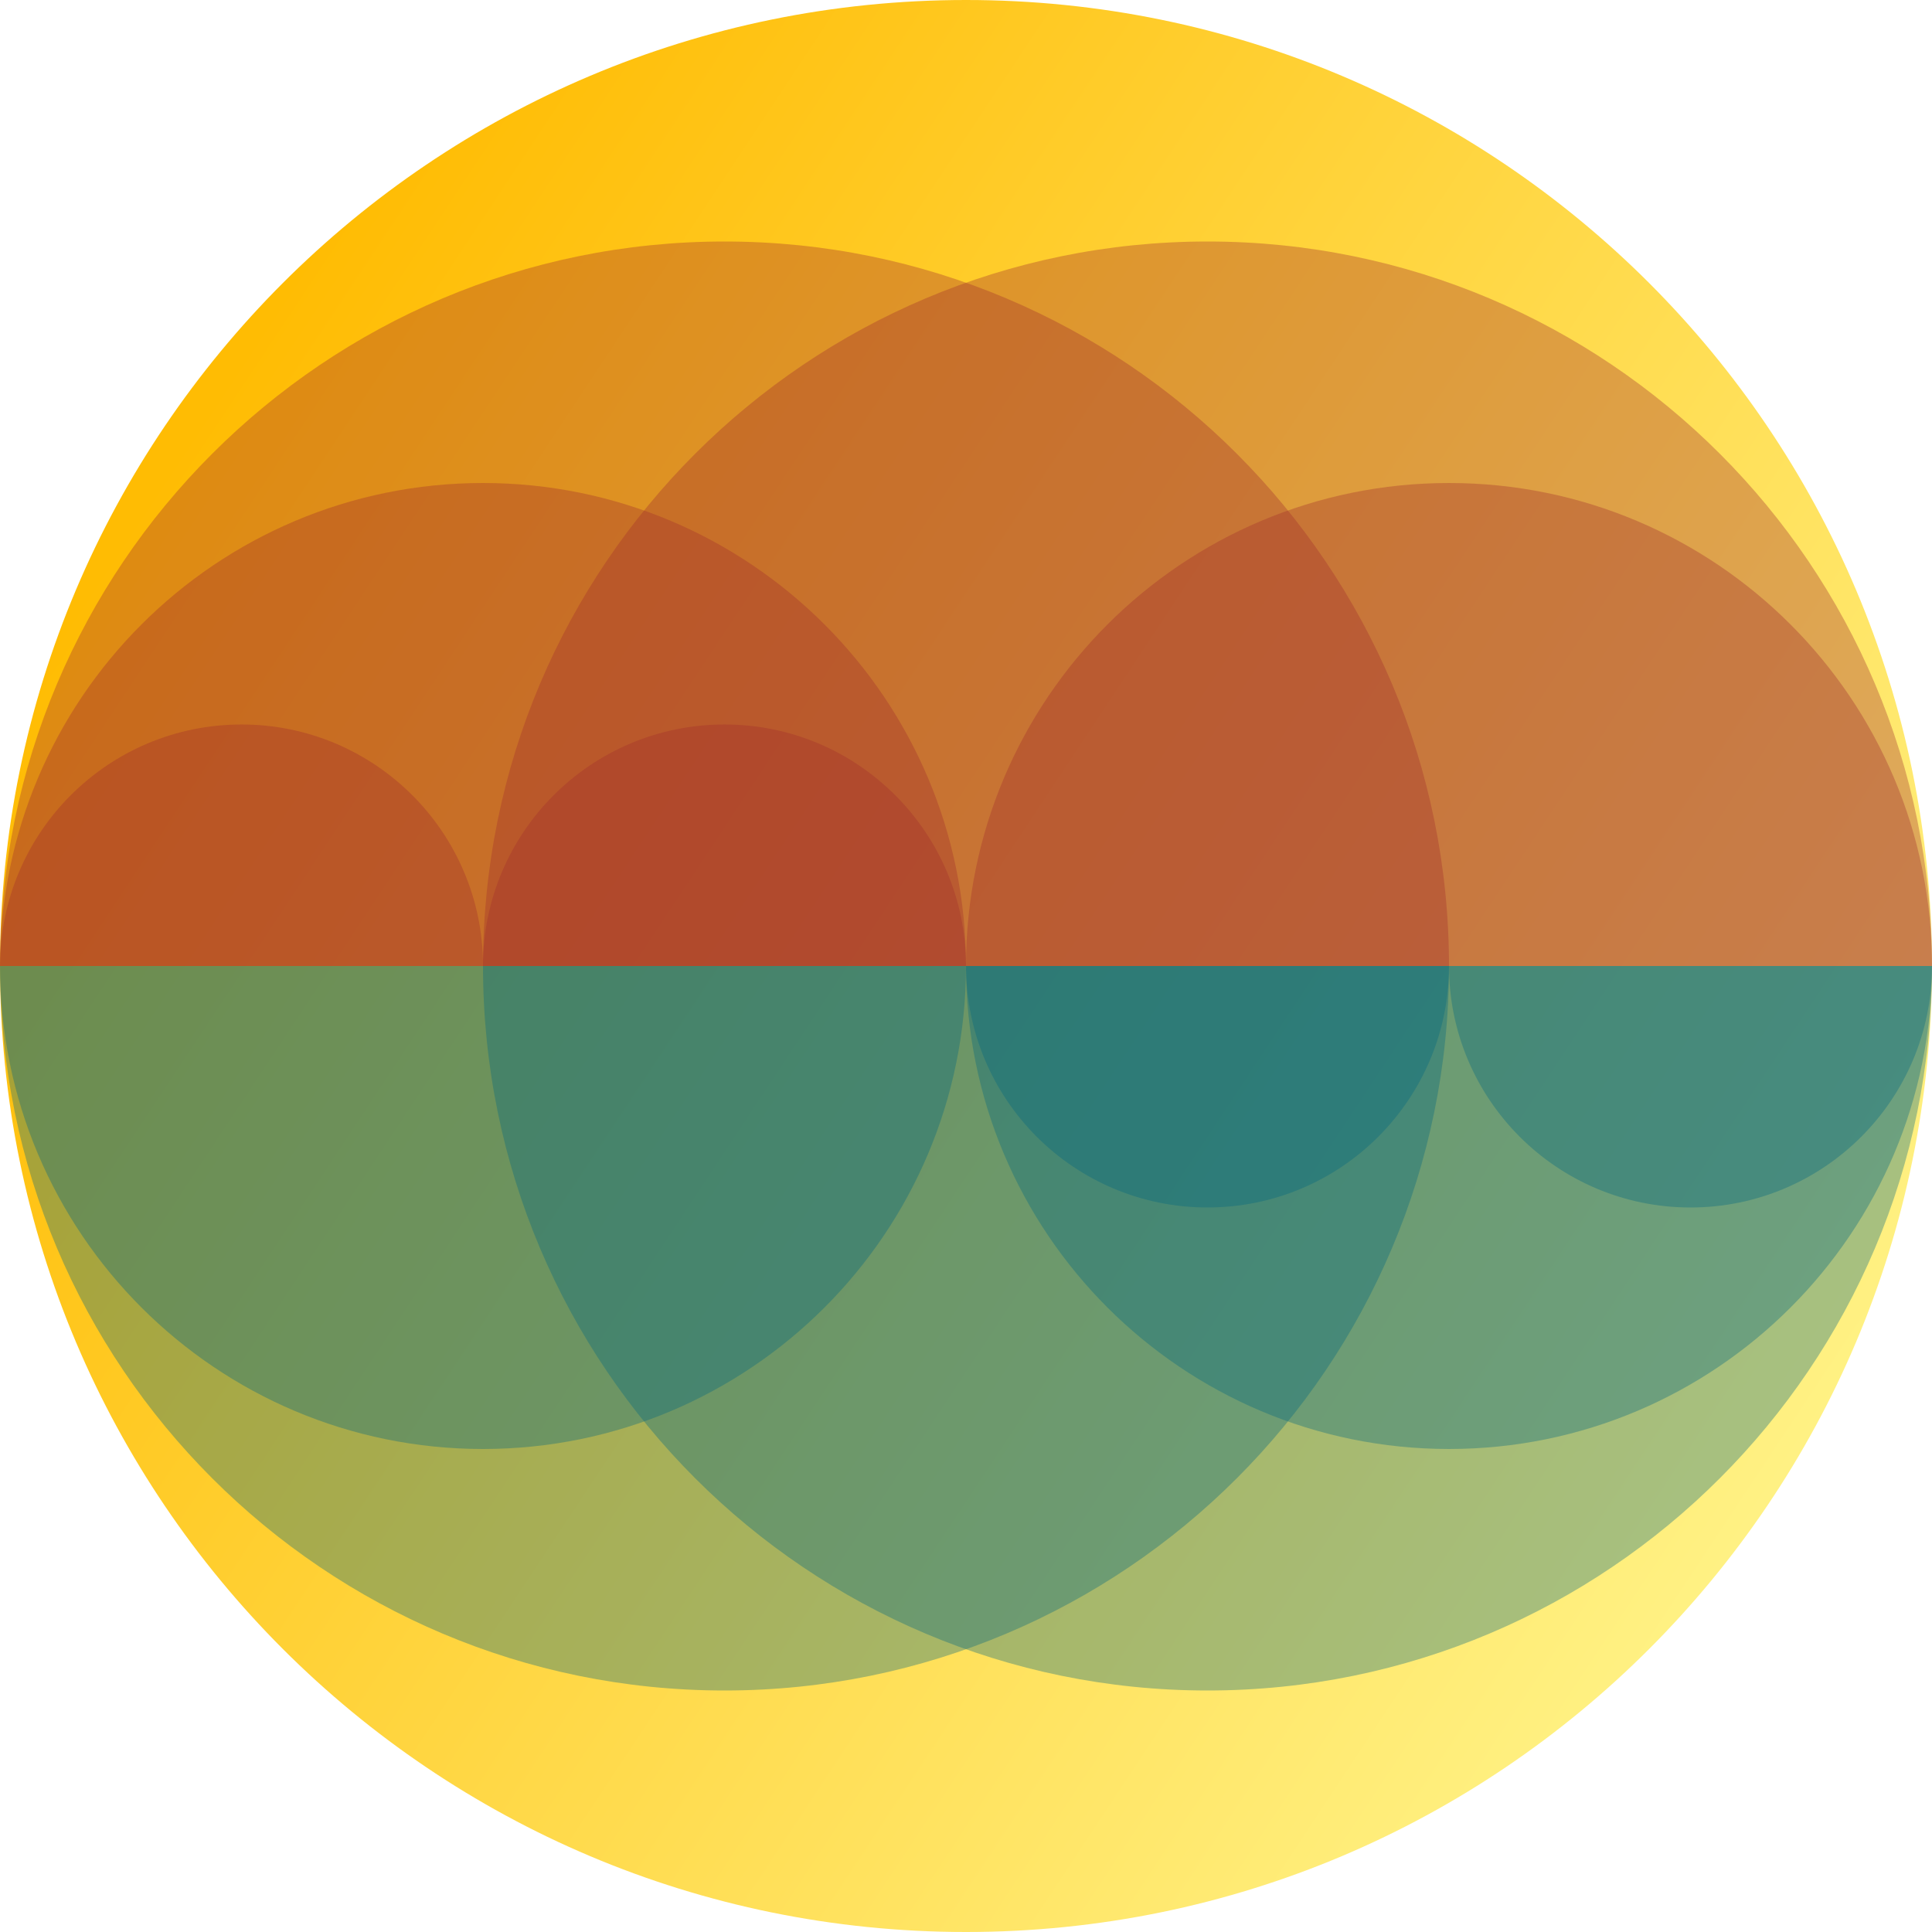
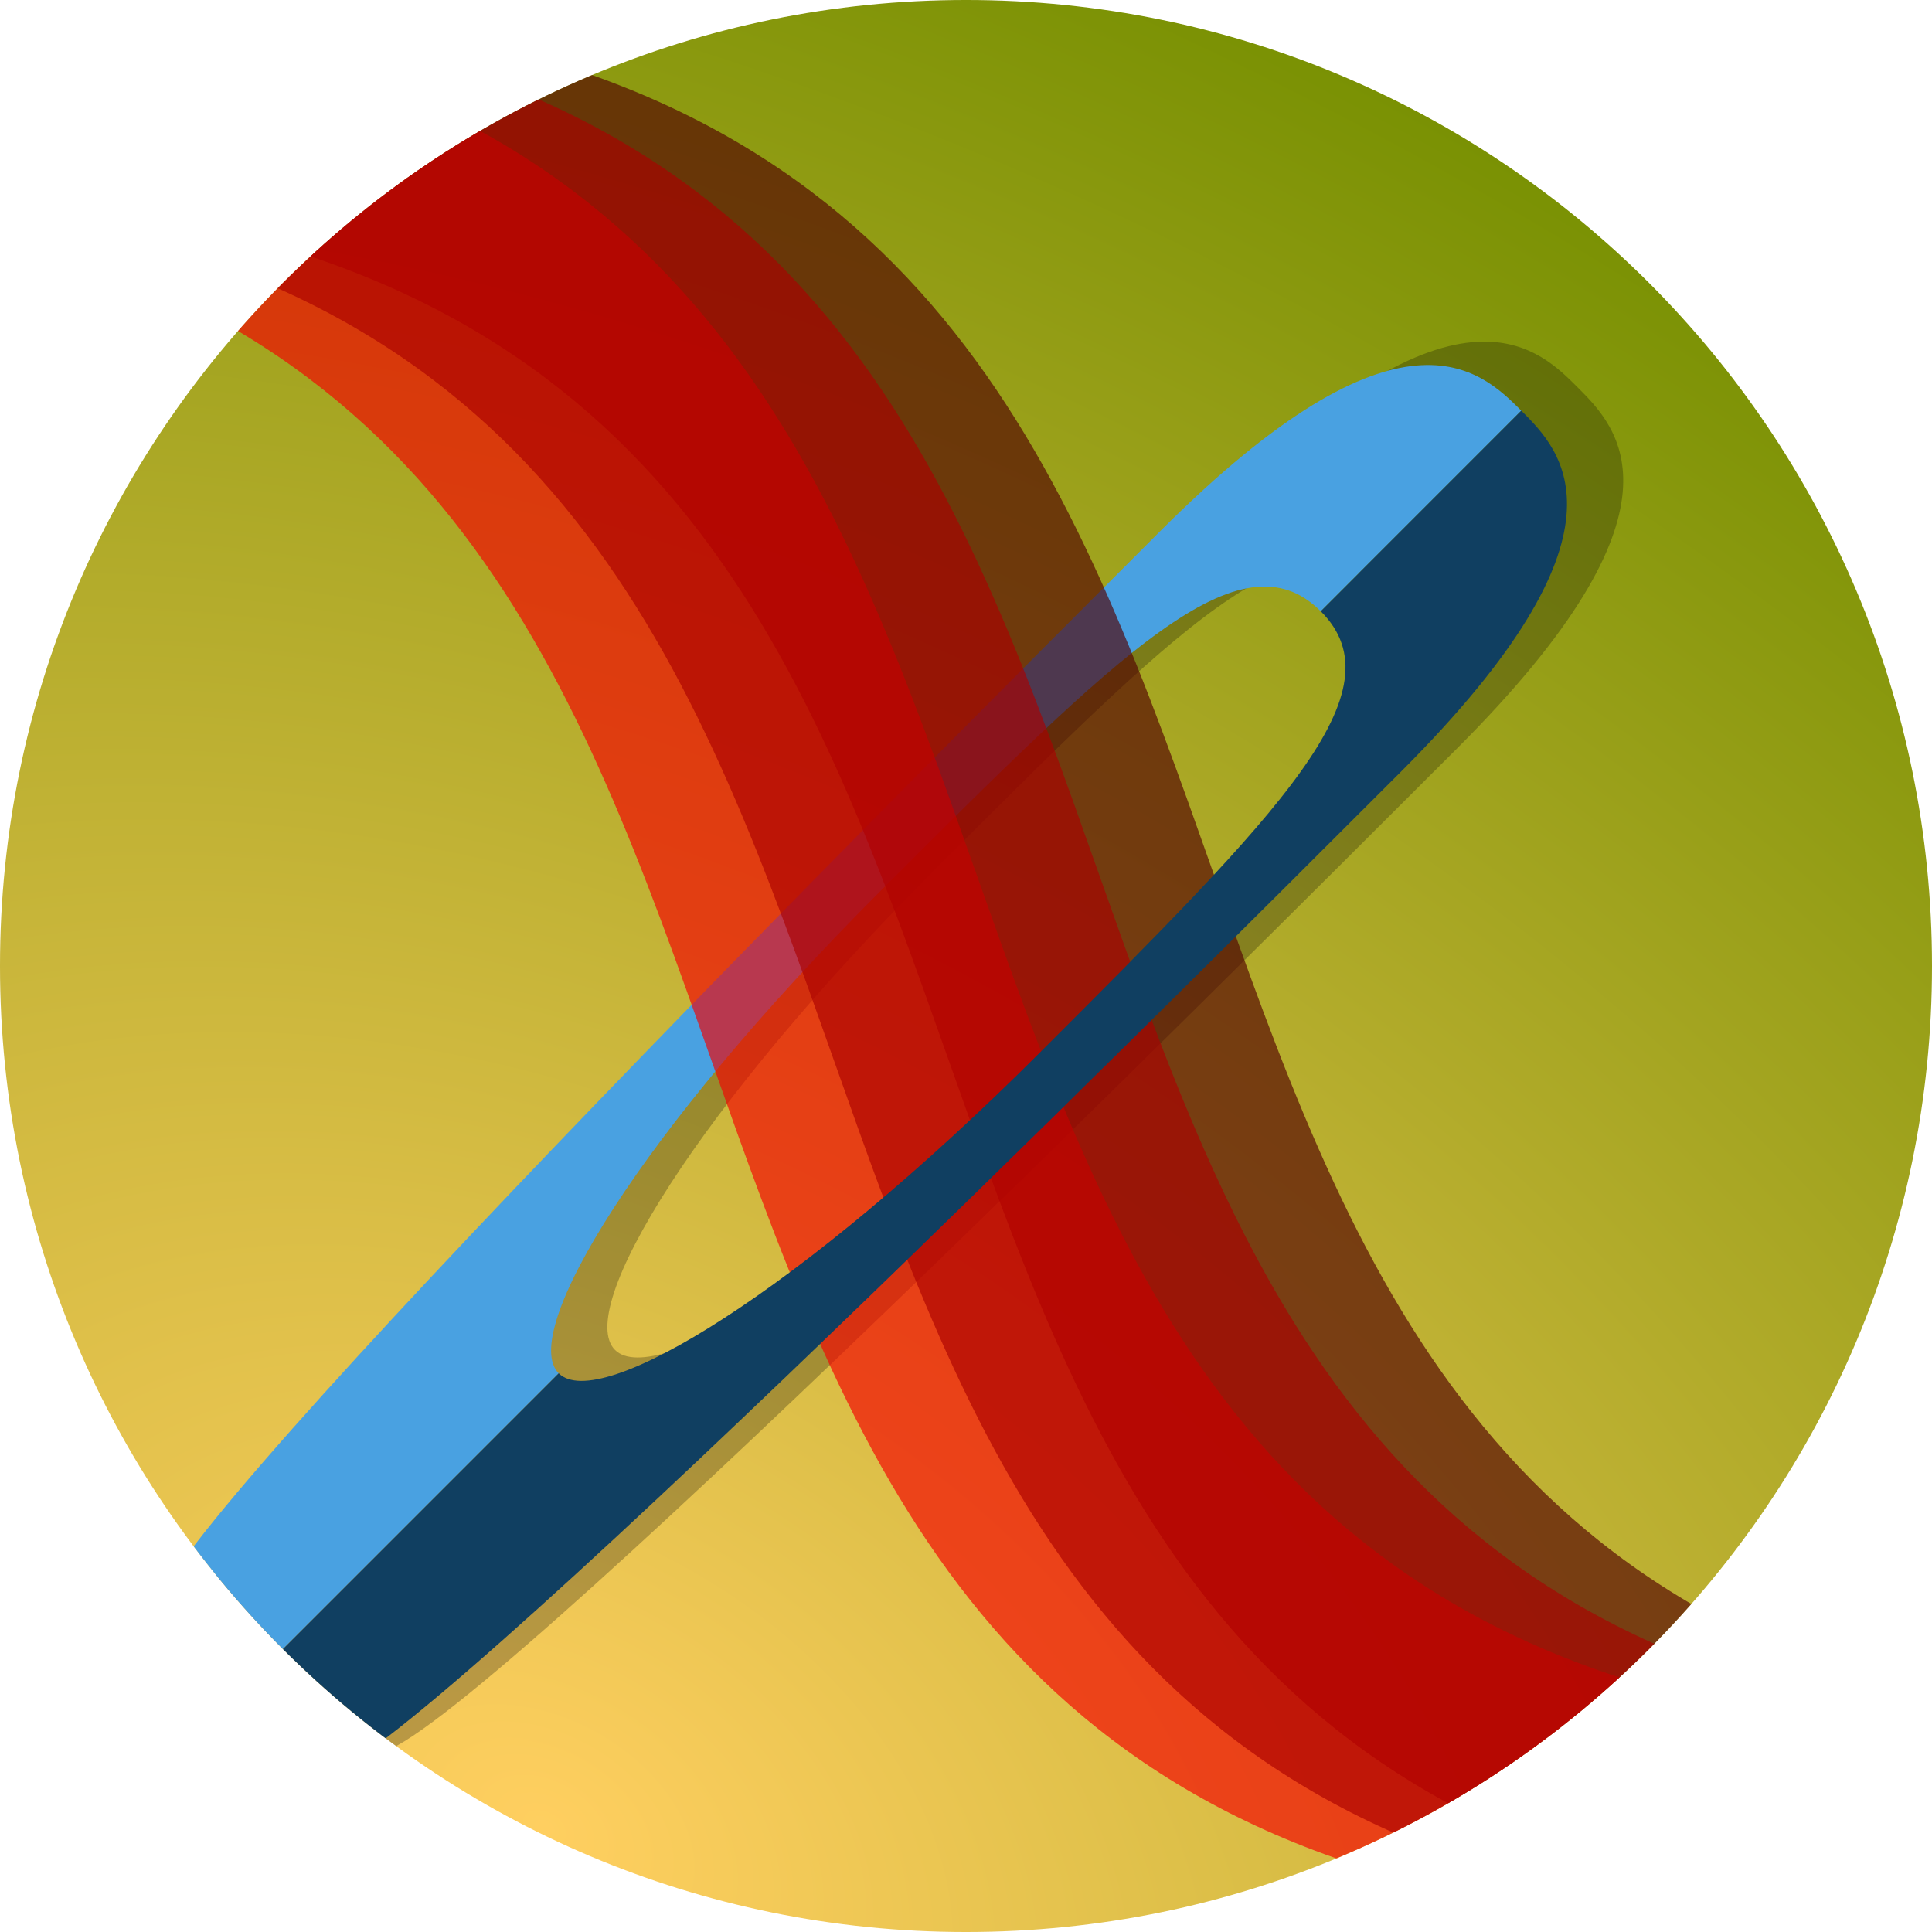
<svg xmlns="http://www.w3.org/2000/svg" xmlns:xlink="http://www.w3.org/1999/xlink" width="120mm" height="120mm" viewBox="0 0 120 120" version="1.1" id="svg5">
  <defs id="defs2">
-     <linearGradient id="linearGradient5399">
-       <stop style="stop-color:#ffbc03;stop-opacity:1" offset="0" id="stop5395" />
-       <stop style="stop-color:#fff48a;stop-opacity:1" offset="1" id="stop5397" />
+     <linearGradient id="linearGradient16008">
+       <stop style="stop-color:#ffcf60;stop-opacity:1;" offset="0" id="stop16004" />
+       <stop style="stop-color:#758f00;stop-opacity:1" offset="1" id="stop16006" />
    </linearGradient>
-     <linearGradient xlink:href="#linearGradient5399" id="linearGradient5401" x1="18.756" y1="67.48" x2="122.754" y2="136.301" gradientUnits="userSpaceOnUse" />
+     <radialGradient xlink:href="#linearGradient16008" id="radialGradient16010" cx="61.046" cy="209.164" fx="61.046" fy="209.164" r="66.331" gradientUnits="userSpaceOnUse" gradientTransform="matrix(1.01716,-1.795619,2.656811,1.504934,-556.7564,4.001949)" />
+     <clipPath clipPathUnits="userSpaceOnUse" id="clipPath18521">
+       <circle style="mix-blend-mode:normal;fill:none;fill-opacity:1;stroke-width:0.2;stop-color:#000000" id="circle18523" cx="90" cy="150" r="66.331" />
+     </clipPath>
  </defs>
-   <g id="layer1" transform="translate(-0.8541985,-49.80208)">
-     <g id="g5881">
-       <ellipse style="mix-blend-mode:normal;fill:url(#linearGradient5401);fill-opacity:1;stroke:none;stroke-width:0.057;stroke-miterlimit:4;stroke-dasharray:none;stroke-opacity:1;stop-color:#000000" id="path1226-2" cx="60.854" cy="109.802" rx="60" ry="60" />
-       <g id="g4424" style="mix-blend-mode:normal" transform="matrix(5.669289,1.5699621e-8,2.3530864e-8,5.669292,-284.1457,-512.6979)">
-         <path id="path1753" style="opacity:0.344;fill:#a02c2c;fill-opacity:1;stroke:none;stroke-width:0.038;stroke-miterlimit:4;stroke-dasharray:none;stroke-opacity:1;stop-color:#000000" d="m 220,385 a 30,30 0 0 0 -30,30 h 60 a 30,30 0 0 0 -30,-30 z" transform="scale(0.2645833)" />
-         <path id="path1732" style="opacity:0.344;fill:#a02c2c;fill-opacity:1;stroke:none;stroke-width:0.038;stroke-miterlimit:4;stroke-dasharray:none;stroke-opacity:1;stop-color:#000000" d="m 240,385 a 30,30 0 0 0 -30,30 h 60 a 30,30 0 0 0 -30,-30 z" transform="scale(0.2645833)" />
-         <path id="path4020" style="opacity:0.344;fill:#a02c2c;fill-opacity:1;stroke:none;stroke-width:0.038;stroke-miterlimit:4;stroke-dasharray:none;stroke-opacity:1;stop-color:#000000" d="m 250,395 a 20,20 0 0 0 -20,20 h 40 a 20,20 0 0 0 -20,-20 z" transform="scale(0.2645833)" />
-         <path id="path1759-6" style="opacity:0.344;fill:#a02c2c;fill-opacity:1;stroke:none;stroke-width:0.01;stroke-miterlimit:4;stroke-dasharray:none;stroke-opacity:1;stop-color:#000000" d="m 52.917,107.156 a 2.646,2.646 0 0 0 -2.646,2.646 h 5.292 a 2.646,2.646 0 0 0 -2.646,-2.646 z" />
-         <path id="path1756-6" style="opacity:0.344;fill:#a02c2c;fill-opacity:1;stroke:none;stroke-width:0.01;stroke-miterlimit:4;stroke-dasharray:none;stroke-opacity:1;stop-color:#000000" d="m 58.208,107.156 a 2.646,2.646 0 0 0 -2.646,2.646 h 5.292 a 2.646,2.646 0 0 0 -2.646,-2.646 z" />
-         <path id="path4017" style="opacity:0.344;fill:#a02c2c;fill-opacity:1;stroke:none;stroke-width:0.038;stroke-miterlimit:4;stroke-dasharray:none;stroke-opacity:1;stop-color:#000000" d="m 210,395 a 20,20 0 0 0 -20,20 h 40 a 20,20 0 0 0 -20,-20 z" transform="scale(0.2645833)" />
-       </g>
-       <path id="path1250" style="opacity:0.344;mix-blend-mode:normal;fill:#006680;fill-opacity:1;stroke:none;stroke-width:0.057;stroke-miterlimit:4;stroke-dasharray:none;stroke-opacity:1;stop-color:#000000" d="m 90.854,109.802 -90,1e-5 A 45,45 89.532 0 0 45.854,154.802 45,45 89.532 0 0 90.854,109.802 Z" />
-       <path id="path852" style="opacity:0.344;mix-blend-mode:normal;fill:#006680;fill-opacity:1;stroke:none;stroke-width:0.057;stroke-miterlimit:4;stroke-dasharray:none;stroke-opacity:1;stop-color:#000000" d="m 60.854,109.802 -60,3e-5 A 30,30 89.532 0 0 30.854,139.802 30,30 89.532 0 0 60.854,109.802 Z" />
-       <path id="path1222" style="opacity:0.344;mix-blend-mode:normal;fill:#006680;fill-opacity:1;stroke:none;stroke-width:0.057;stroke-miterlimit:4;stroke-dasharray:none;stroke-opacity:1;stop-color:#000000" d="m 90.854,109.802 -30,-2e-5 a 15,15 89.532 0 0 15,15 15,15 89.532 0 0 15,-15 z" />
-       <path id="path1252" style="opacity:0.344;mix-blend-mode:normal;fill:#006680;fill-opacity:1;stroke:none;stroke-width:0.057;stroke-miterlimit:4;stroke-dasharray:none;stroke-opacity:1;stop-color:#000000" d="m 120.854,109.802 -90,1e-5 a 45,45 89.532 0 0 45,45 45,45 89.532 0 0 45,-45 z" />
-       <path id="path1220" style="opacity:0.344;mix-blend-mode:normal;fill:#006680;fill-opacity:1;stroke:none;stroke-width:0.057;stroke-miterlimit:4;stroke-dasharray:none;stroke-opacity:1;stop-color:#000000" d="m 120.854,109.802 -60,-2e-5 a 30,30 89.532 0 0 30,30 30,30 89.532 0 0 30,-30 z" />
-       <path id="path1224" style="opacity:0.344;mix-blend-mode:normal;fill:#006680;fill-opacity:1;stroke:none;stroke-width:0.057;stroke-miterlimit:4;stroke-dasharray:none;stroke-opacity:1;stop-color:#000000" d="M 120.854,109.802 H 90.854 a 15,15 89.532 0 0 15,15 15,15 89.532 0 0 15,-15 z" />
+   <g id="layer1" transform="translate(-30,-90)">
+     <g id="g18479" clip-path="url(#clipPath18521)" transform="matrix(0.9045572,0,0,0.9045572,8.58985,14.31642)">
+       <circle style="mix-blend-mode:normal;fill:url(#radialGradient16010);fill-opacity:1;stroke-width:0.2;stop-color:#000000" id="path846" cx="90" cy="150" r="66.331" />
+       <path id="path8471-6" style="opacity:0.251;mix-blend-mode:normal;fill:#000000;fill-opacity:1;stroke:none;stroke-width:0.103px;stroke-linecap:butt;stroke-linejoin:miter;stroke-opacity:1" d="m 125.453,107.128 c -3.799,0.059 -9.468,2.619 -18.247,11.398 -16.524,16.524 -71.606,71.606 -68.852,74.36 l 5.508,5.508 5.508,5.508 c 2.754,2.754 57.835,-52.327 74.36,-68.852 16.524,-16.524 11.017,-22.033 8.263,-24.787 -1.291,-1.291 -3.187,-3.187 -6.539,-3.135 z m -10.975,15.207 c 0.107,0.002 0.213,0.008 0.318,0.016 0.105,0.008 0.21,0.02 0.313,0.035 0.103,0.015 0.206,0.032 0.307,0.053 0.102,0.021 0.202,0.045 0.302,0.072 0.1,0.027 0.199,0.058 0.297,0.091 0.098,0.034 0.195,0.07 0.292,0.11 0.097,0.04 0.192,0.084 0.287,0.13 0.095,0.046 0.189,0.096 0.282,0.149 0.093,0.053 0.186,0.109 0.278,0.169 0.092,0.059 0.183,0.122 0.273,0.188 0.09,0.066 0.18,0.136 0.269,0.208 0.089,0.073 0.177,0.149 0.265,0.228 0.087,0.079 0.174,0.163 0.26,0.249 0.086,0.086 0.169,0.173 0.248,0.26 0.079,0.087 0.156,0.176 0.228,0.265 0.073,0.089 0.142,0.178 0.208,0.269 0.066,0.09 0.129,0.181 0.188,0.273 0.059,0.092 0.116,0.184 0.169,0.278 0.053,0.093 0.102,0.188 0.149,0.283 0.046,0.095 0.09,0.19 0.13,0.287 0.04,0.097 0.077,0.194 0.111,0.292 0.034,0.098 0.064,0.197 0.091,0.297 0.027,0.1 0.051,0.201 0.072,0.302 0.021,0.102 0.039,0.204 0.054,0.307 0.015,0.103 0.026,0.208 0.035,0.313 0.008,0.105 0.013,0.211 0.015,0.318 0.002,0.107 0.001,0.215 -0.003,0.324 -0.004,0.109 -0.011,0.219 -0.021,0.33 -0.01,0.111 -0.023,0.222 -0.039,0.335 -0.016,0.113 -0.035,0.227 -0.057,0.342 -0.022,0.115 -0.048,0.231 -0.076,0.348 -0.028,0.117 -0.059,0.235 -0.093,0.354 -0.034,0.119 -0.072,0.239 -0.112,0.361 -0.04,0.121 -0.083,0.244 -0.129,0.367 -0.046,0.124 -0.095,0.248 -0.146,0.374 -0.052,0.126 -0.106,0.253 -0.164,0.381 -0.058,0.128 -0.118,0.257 -0.181,0.388 -0.063,0.13 -0.13,0.262 -0.198,0.395 -0.069,0.133 -0.14,0.267 -0.215,0.402 -0.075,0.135 -0.152,0.272 -0.232,0.41 -0.08,0.138 -0.163,0.276 -0.249,0.417 -0.171,0.28 -0.354,0.566 -0.548,0.857 -0.193,0.291 -0.398,0.586 -0.613,0.887 -0.215,0.301 -0.441,0.608 -0.678,0.92 -0.237,0.312 -0.484,0.629 -0.741,0.953 -0.258,0.323 -0.525,0.653 -0.804,0.988 -0.278,0.335 -0.567,0.676 -0.865,1.023 -0.299,0.347 -0.607,0.7 -0.926,1.059 -0.319,0.359 -0.647,0.725 -0.985,1.097 -0.338,0.372 -0.686,0.75 -1.044,1.135 -0.358,0.385 -0.724,0.776 -1.101,1.174 -0.377,0.398 -0.763,0.803 -1.158,1.214 -0.395,0.412 -0.799,0.831 -1.213,1.256 -0.827,0.851 -1.691,1.731 -2.589,2.64 -0.898,0.909 -1.831,1.848 -2.798,2.817 -0.967,0.97 -1.968,1.97 -3,3.003 -0.516,0.516 -1.03,1.024 -1.54,1.524 -0.511,0.5 -1.019,0.993 -1.523,1.476 -0.505,0.484 -1.006,0.959 -1.504,1.426 -0.498,0.467 -0.993,0.926 -1.484,1.377 -0.491,0.45 -0.978,0.892 -1.461,1.326 -0.483,0.434 -0.963,0.859 -1.438,1.275 -0.475,0.417 -0.946,0.824 -1.412,1.224 -0.466,0.399 -0.928,0.79 -1.385,1.172 -0.457,0.382 -0.91,0.755 -1.358,1.119 -0.448,0.364 -0.89,0.72 -1.327,1.067 -0.437,0.347 -0.87,0.684 -1.297,1.013 -0.427,0.329 -0.848,0.648 -1.263,0.959 -0.416,0.311 -0.826,0.612 -1.229,0.905 -0.404,0.292 -0.802,0.576 -1.193,0.85 -0.392,0.274 -0.777,0.539 -1.156,0.794 -0.379,0.255 -0.751,0.501 -1.117,0.738 -0.366,0.237 -0.725,0.464 -1.077,0.682 -0.352,0.218 -0.697,0.426 -1.035,0.625 -0.338,0.199 -0.669,0.388 -0.992,0.567 -0.323,0.179 -0.639,0.349 -0.947,0.509 -0.308,0.16 -0.608,0.31 -0.9,0.451 -0.292,0.14 -0.577,0.272 -0.853,0.392 -0.276,0.121 -0.544,0.231 -0.803,0.332 -0.259,0.101 -0.51,0.192 -0.752,0.272 -0.121,0.04 -0.239,0.078 -0.356,0.114 -0.117,0.035 -0.231,0.068 -0.344,0.098 -0.112,0.03 -0.222,0.058 -0.33,0.083 -0.108,0.025 -0.213,0.048 -0.316,0.068 -0.103,0.02 -0.204,0.037 -0.302,0.052 -0.098,0.015 -0.195,0.027 -0.288,0.037 -0.094,0.01 -0.184,0.017 -0.273,0.021 -0.089,0.005 -0.176,0.007 -0.26,0.006 -0.084,-6.7e-4 -0.165,-0.004 -0.244,-0.01 -0.079,-0.006 -0.156,-0.015 -0.23,-0.026 -0.074,-0.011 -0.146,-0.025 -0.215,-0.041 -0.069,-0.016 -0.136,-0.035 -0.2,-0.057 -0.064,-0.022 -0.125,-0.046 -0.184,-0.073 -0.059,-0.027 -0.115,-0.057 -0.169,-0.089 -0.054,-0.032 -0.105,-0.067 -0.153,-0.105 -0.048,-0.038 -0.093,-0.078 -0.136,-0.121 -0.043,-0.043 -0.084,-0.089 -0.121,-0.137 -0.038,-0.048 -0.072,-0.099 -0.104,-0.153 -0.032,-0.054 -0.062,-0.11 -0.089,-0.169 -0.027,-0.059 -0.051,-0.12 -0.073,-0.184 -0.022,-0.064 -0.04,-0.131 -0.057,-0.2 -0.016,-0.069 -0.03,-0.141 -0.041,-0.215 -0.011,-0.074 -0.02,-0.151 -0.026,-0.23 -0.006,-0.079 -0.009,-0.161 -0.01,-0.245 -6.7e-4,-0.084 6.85e-4,-0.171 0.006,-0.259 0.004,-0.089 0.012,-0.18 0.022,-0.274 0.01,-0.094 0.022,-0.189 0.037,-0.288 0.015,-0.098 0.032,-0.199 0.052,-0.302 0.02,-0.103 0.043,-0.208 0.068,-0.316 0.025,-0.108 0.053,-0.218 0.083,-0.33 0.03,-0.112 0.063,-0.227 0.098,-0.343 0.035,-0.117 0.073,-0.236 0.113,-0.357 0.081,-0.242 0.172,-0.493 0.272,-0.752 0.101,-0.259 0.212,-0.527 0.332,-0.803 0.121,-0.276 0.251,-0.56 0.392,-0.853 0.14,-0.292 0.291,-0.592 0.451,-0.9 0.16,-0.308 0.33,-0.624 0.509,-0.947 0.179,-0.323 0.369,-0.654 0.567,-0.992 0.199,-0.338 0.407,-0.683 0.625,-1.035 0.218,-0.352 0.444,-0.711 0.681,-1.077 0.237,-0.366 0.483,-0.738 0.738,-1.117 0.255,-0.379 0.52,-0.764 0.794,-1.156 0.274,-0.392 0.557,-0.789 0.85,-1.193 0.292,-0.404 0.594,-0.814 0.904,-1.229 0.311,-0.416 0.631,-0.837 0.96,-1.263 0.329,-0.427 0.666,-0.859 1.013,-1.297 0.347,-0.437 0.702,-0.879 1.067,-1.327 0.364,-0.448 0.737,-0.9 1.119,-1.358 0.382,-0.457 0.772,-0.919 1.172,-1.385 0.399,-0.466 0.808,-0.937 1.224,-1.412 0.417,-0.475 0.842,-0.954 1.275,-1.438 0.434,-0.483 0.876,-0.97 1.326,-1.461 0.451,-0.491 0.909,-0.986 1.377,-1.484 0.467,-0.498 0.942,-0.999 1.426,-1.504 0.484,-0.505 0.976,-1.013 1.476,-1.523 0.5,-0.511 1.009,-1.024 1.525,-1.54 1.033,-1.033 2.033,-2.033 3.003,-3 0.97,-0.967 1.908,-1.9 2.817,-2.798 0.909,-0.898 1.788,-1.762 2.64,-2.589 0.426,-0.413 0.844,-0.818 1.256,-1.213 0.412,-0.395 0.817,-0.781 1.215,-1.158 0.398,-0.377 0.789,-0.744 1.174,-1.101 0.385,-0.358 0.763,-0.706 1.135,-1.044 0.372,-0.338 0.737,-0.666 1.096,-0.985 0.359,-0.319 0.712,-0.628 1.059,-0.926 0.347,-0.299 0.688,-0.587 1.023,-0.865 0.335,-0.278 0.664,-0.546 0.988,-0.804 0.323,-0.258 0.641,-0.505 0.953,-0.741 0.312,-0.237 0.619,-0.463 0.92,-0.678 0.301,-0.215 0.597,-0.419 0.887,-0.613 0.291,-0.193 0.576,-0.376 0.857,-0.548 0.14,-0.086 0.279,-0.168 0.417,-0.249 0.138,-0.08 0.274,-0.157 0.409,-0.232 0.135,-0.074 0.269,-0.146 0.402,-0.215 0.133,-0.069 0.265,-0.135 0.395,-0.198 0.13,-0.063 0.259,-0.123 0.388,-0.181 0.128,-0.058 0.255,-0.112 0.381,-0.164 0.126,-0.052 0.251,-0.1 0.374,-0.146 0.124,-0.046 0.246,-0.089 0.367,-0.129 0.121,-0.04 0.241,-0.077 0.361,-0.111 0.119,-0.034 0.237,-0.065 0.354,-0.093 0.117,-0.028 0.233,-0.053 0.348,-0.075 0.115,-0.022 0.229,-0.041 0.342,-0.057 0.113,-0.016 0.225,-0.03 0.336,-0.04 0.111,-0.01 0.221,-0.017 0.33,-0.021 0.109,-0.004 0.217,-0.005 0.324,-0.003 z" />
+       <path id="path8471" style="opacity:1;mix-blend-mode:normal;fill:#49a1e1;fill-opacity:1;stroke:none;stroke-width:0.103px;stroke-linecap:butt;stroke-linejoin:miter;stroke-opacity:1" d="m 128.13,111.87 c -2.754,-2.754 -8.262,-8.262 -24.787,8.262 -16.524,16.524 -71.606,71.606 -68.852,74.36 l 5.508,5.508 22.033,-22.033 c -0.043,-0.043 -0.083,-0.089 -0.121,-0.137 -0.038,-0.048 -0.073,-0.099 -0.105,-0.153 -0.032,-0.054 -0.062,-0.11 -0.089,-0.169 -0.027,-0.059 -0.051,-0.12 -0.073,-0.184 -0.022,-0.064 -0.041,-0.131 -0.057,-0.2 -0.016,-0.069 -0.03,-0.141 -0.041,-0.215 -0.011,-0.074 -0.02,-0.151 -0.026,-0.23 -0.006,-0.079 -0.009,-0.161 -0.01,-0.245 -6.71e-4,-0.084 0.001,-0.171 0.006,-0.259 0.004,-0.089 0.012,-0.18 0.021,-0.274 0.01,-0.094 0.022,-0.19 0.037,-0.288 0.015,-0.098 0.032,-0.199 0.052,-0.302 0.02,-0.103 0.042,-0.208 0.068,-0.316 0.025,-0.108 0.053,-0.217 0.083,-0.33 0.03,-0.112 0.063,-0.227 0.098,-0.343 0.035,-0.117 0.073,-0.235 0.113,-0.357 0.081,-0.242 0.171,-0.493 0.272,-0.752 0.101,-0.259 0.212,-0.527 0.332,-0.803 0.121,-0.276 0.251,-0.56 0.392,-0.852 0.14,-0.292 0.291,-0.592 0.451,-0.9 0.16,-0.308 0.33,-0.624 0.509,-0.947 0.179,-0.323 0.368,-0.654 0.567,-0.992 0.199,-0.338 0.407,-0.683 0.625,-1.035 0.218,-0.352 0.445,-0.711 0.682,-1.077 0.237,-0.366 0.483,-0.738 0.738,-1.117 0.255,-0.379 0.52,-0.764 0.794,-1.156 0.274,-0.392 0.557,-0.789 0.85,-1.193 0.292,-0.404 0.594,-0.814 0.904,-1.229 0.311,-0.416 0.631,-0.837 0.959,-1.264 0.329,-0.427 0.666,-0.859 1.013,-1.296 0.347,-0.437 0.702,-0.88 1.066,-1.327 0.364,-0.448 0.738,-0.9 1.119,-1.357 0.382,-0.457 0.772,-0.919 1.172,-1.385 0.399,-0.466 0.807,-0.937 1.224,-1.412 0.417,-0.475 0.842,-0.954 1.275,-1.438 0.434,-0.483 0.876,-0.97 1.326,-1.461 0.45,-0.491 0.909,-0.985 1.377,-1.483 0.467,-0.498 0.943,-0.999 1.426,-1.504 0.484,-0.505 0.976,-1.012 1.476,-1.523 0.5,-0.511 1.008,-1.024 1.525,-1.541 1.033,-1.033 2.033,-2.033 3.003,-3 0.97,-0.967 1.908,-1.9 2.817,-2.798 0.909,-0.898 1.789,-1.762 2.64,-2.589 0.426,-0.414 0.844,-0.818 1.256,-1.213 0.412,-0.395 0.817,-0.781 1.215,-1.158 0.398,-0.377 0.789,-0.744 1.174,-1.101 0.385,-0.358 0.763,-0.706 1.135,-1.044 0.372,-0.338 0.737,-0.667 1.096,-0.985 0.359,-0.319 0.712,-0.627 1.059,-0.926 0.347,-0.299 0.688,-0.587 1.023,-0.865 0.335,-0.278 0.664,-0.546 0.988,-0.804 0.323,-0.258 0.641,-0.505 0.953,-0.741 0.312,-0.237 0.619,-0.462 0.92,-0.678 0.301,-0.215 0.597,-0.419 0.888,-0.613 0.291,-0.193 0.576,-0.376 0.856,-0.548 0.14,-0.086 0.279,-0.169 0.417,-0.249 0.138,-0.08 0.274,-0.158 0.409,-0.232 0.135,-0.074 0.269,-0.146 0.402,-0.215 0.133,-0.069 0.265,-0.135 0.395,-0.198 0.13,-0.063 0.26,-0.124 0.388,-0.181 0.128,-0.058 0.255,-0.112 0.381,-0.164 0.126,-0.052 0.25,-0.1 0.374,-0.146 0.124,-0.046 0.246,-0.089 0.367,-0.129 0.121,-0.04 0.242,-0.077 0.361,-0.111 0.119,-0.034 0.237,-0.065 0.355,-0.093 0.117,-0.028 0.233,-0.053 0.348,-0.075 0.115,-0.022 0.229,-0.041 0.342,-0.057 0.113,-0.016 0.225,-0.029 0.336,-0.039 0.111,-0.01 0.221,-0.017 0.33,-0.021 0.109,-0.004 0.217,-0.005 0.324,-0.003 0.107,0.002 0.213,0.008 0.319,0.016 0.105,0.008 0.21,0.02 0.313,0.035 0.103,0.015 0.206,0.032 0.308,0.053 0.102,0.021 0.202,0.045 0.302,0.072 0.1,0.027 0.199,0.058 0.297,0.091 0.098,0.034 0.195,0.07 0.292,0.11 0.097,0.04 0.192,0.084 0.287,0.13 0.095,0.046 0.189,0.096 0.282,0.149 0.093,0.053 0.186,0.109 0.278,0.169 0.092,0.059 0.183,0.122 0.273,0.188 0.09,0.066 0.18,0.135 0.269,0.208 0.089,0.073 0.177,0.149 0.264,0.228 0.087,0.079 0.174,0.162 0.26,0.248 z" />
+       <path style="opacity:0.649;mix-blend-mode:normal;fill:#520000;fill-opacity:1;stroke:none;stroke-width:0.404px;stroke-linecap:butt;stroke-linejoin:miter;stroke-opacity:1" d="M 52.444,85.735 C 125.147,98.588 88.795,188.559 161.499,201.412 L 143.323,214.265 C 70.619,201.412 106.971,111.441 34.268,98.588 Z" id="path8745-7" />
+       <path style="opacity:0.649;mix-blend-mode:normal;fill:#f50000;fill-opacity:1;stroke:none;stroke-width:0.404px;stroke-linecap:butt;stroke-linejoin:miter;stroke-opacity:1" d="M 36.148,85.735 C 108.851,98.588 72.5,188.559 145.203,201.412 l -18.176,12.853 C 54.324,201.412 90.675,111.441 17.972,98.588 Z" id="path8745-3" />
+       <path style="opacity:0.649;mix-blend-mode:normal;fill:#aa0000;stroke:none;stroke-width:0.404px;stroke-linecap:butt;stroke-linejoin:miter;stroke-opacity:1" d="M 44.56,85.735 C 117.264,98.588 80.912,188.559 153.616,201.412 l -18.176,12.853 C 62.736,201.412 99.088,111.441 26.384,98.588 Z" id="path8745" />
+       <path id="path8669" style="opacity:1;mix-blend-mode:normal;fill:#103f61;fill-opacity:1;stroke:none;stroke-width:0.103px;stroke-linecap:butt;stroke-linejoin:miter;stroke-opacity:1" d="m 128.13,111.87 -13.77,13.77 c 0.086,0.086 0.169,0.173 0.248,0.26 0.079,0.087 0.155,0.176 0.228,0.264 0.073,0.089 0.142,0.179 0.208,0.269 0.066,0.09 0.129,0.181 0.188,0.273 0.059,0.092 0.116,0.184 0.169,0.278 0.053,0.093 0.103,0.187 0.149,0.282 0.046,0.095 0.09,0.19 0.13,0.287 0.04,0.097 0.077,0.194 0.11,0.292 0.034,0.098 0.064,0.197 0.091,0.297 0.027,0.1 0.051,0.201 0.072,0.302 0.021,0.102 0.039,0.204 0.053,0.308 0.015,0.103 0.026,0.208 0.035,0.313 0.008,0.105 0.014,0.211 0.016,0.318 0.002,0.107 10e-4,0.215 -0.003,0.324 -0.004,0.109 -0.011,0.219 -0.021,0.33 -0.01,0.111 -0.023,0.223 -0.039,0.336 -0.016,0.113 -0.035,0.227 -0.057,0.342 -0.022,0.115 -0.047,0.231 -0.076,0.348 -0.028,0.117 -0.059,0.235 -0.093,0.355 -0.034,0.119 -0.071,0.239 -0.111,0.361 -0.04,0.121 -0.083,0.244 -0.129,0.367 -0.046,0.124 -0.095,0.248 -0.146,0.374 -0.052,0.126 -0.106,0.253 -0.164,0.381 -0.058,0.128 -0.118,0.257 -0.181,0.388 -0.063,0.13 -0.129,0.262 -0.198,0.395 -0.069,0.133 -0.141,0.267 -0.215,0.402 -0.075,0.135 -0.152,0.272 -0.232,0.409 -0.08,0.138 -0.163,0.277 -0.249,0.417 -0.171,0.28 -0.354,0.566 -0.548,0.856 -0.193,0.291 -0.398,0.586 -0.613,0.888 -0.215,0.301 -0.441,0.608 -0.678,0.92 -0.237,0.312 -0.483,0.63 -0.741,0.953 -0.258,0.323 -0.525,0.653 -0.804,0.988 -0.278,0.335 -0.567,0.676 -0.865,1.023 -0.299,0.347 -0.607,0.7 -0.926,1.059 -0.319,0.359 -0.647,0.725 -0.985,1.096 -0.338,0.372 -0.686,0.75 -1.044,1.135 -0.358,0.385 -0.725,0.776 -1.101,1.174 -0.377,0.398 -0.762,0.803 -1.158,1.215 -0.395,0.412 -0.8,0.83 -1.213,1.256 -0.827,0.851 -1.691,1.731 -2.589,2.64 -0.898,0.909 -1.832,1.848 -2.798,2.817 -0.967,0.97 -1.967,1.97 -3,3.003 -0.516,0.516 -1.03,1.025 -1.541,1.525 -0.511,0.5 -1.019,0.992 -1.523,1.476 -0.505,0.484 -1.006,0.959 -1.504,1.426 -0.498,0.467 -0.993,0.926 -1.483,1.377 -0.491,0.45 -0.978,0.893 -1.461,1.326 -0.483,0.434 -0.963,0.859 -1.438,1.275 -0.475,0.417 -0.946,0.825 -1.412,1.224 -0.466,0.399 -0.928,0.79 -1.385,1.172 -0.457,0.382 -0.91,0.755 -1.357,1.119 -0.448,0.364 -0.89,0.72 -1.327,1.066 -0.437,0.347 -0.87,0.684 -1.296,1.013 -0.427,0.329 -0.848,0.648 -1.264,0.959 -0.416,0.311 -0.825,0.612 -1.229,0.905 -0.404,0.292 -0.802,0.576 -1.194,0.85 -0.392,0.274 -0.777,0.539 -1.156,0.794 -0.379,0.255 -0.752,0.502 -1.117,0.738 -0.366,0.237 -0.725,0.464 -1.077,0.682 -0.352,0.218 -0.697,0.426 -1.035,0.625 -0.338,0.199 -0.669,0.388 -0.992,0.567 -0.323,0.179 -0.639,0.349 -0.947,0.509 -0.308,0.16 -0.608,0.31 -0.9,0.451 -0.292,0.14 -0.576,0.271 -0.852,0.392 -0.276,0.121 -0.544,0.231 -0.803,0.332 -0.259,0.101 -0.51,0.192 -0.752,0.272 -0.121,0.04 -0.24,0.078 -0.356,0.114 -0.117,0.035 -0.231,0.068 -0.343,0.098 -0.112,0.03 -0.222,0.058 -0.33,0.083 -0.108,0.025 -0.213,0.048 -0.316,0.068 -0.103,0.02 -0.204,0.037 -0.302,0.052 -0.098,0.015 -0.195,0.027 -0.288,0.037 -0.094,0.01 -0.185,0.017 -0.274,0.021 -0.089,0.005 -0.175,0.007 -0.259,0.006 -0.084,-6.7e-4 -0.166,-0.004 -0.245,-0.01 -0.079,-0.006 -0.156,-0.015 -0.23,-0.026 -0.074,-0.011 -0.146,-0.025 -0.215,-0.041 -0.069,-0.016 -0.136,-0.035 -0.2,-0.057 -0.064,-0.022 -0.125,-0.046 -0.184,-0.073 -0.059,-0.027 -0.115,-0.057 -0.169,-0.089 -0.054,-0.032 -0.105,-0.067 -0.153,-0.105 -0.048,-0.038 -0.094,-0.078 -0.137,-0.121 l -22.033,22.033 5.508,5.508 c 2.754,2.754 57.835,-52.327 74.36,-68.852 16.524,-16.524 11.016,-22.033 8.262,-24.787 z" />
    </g>
  </g>
</svg>
